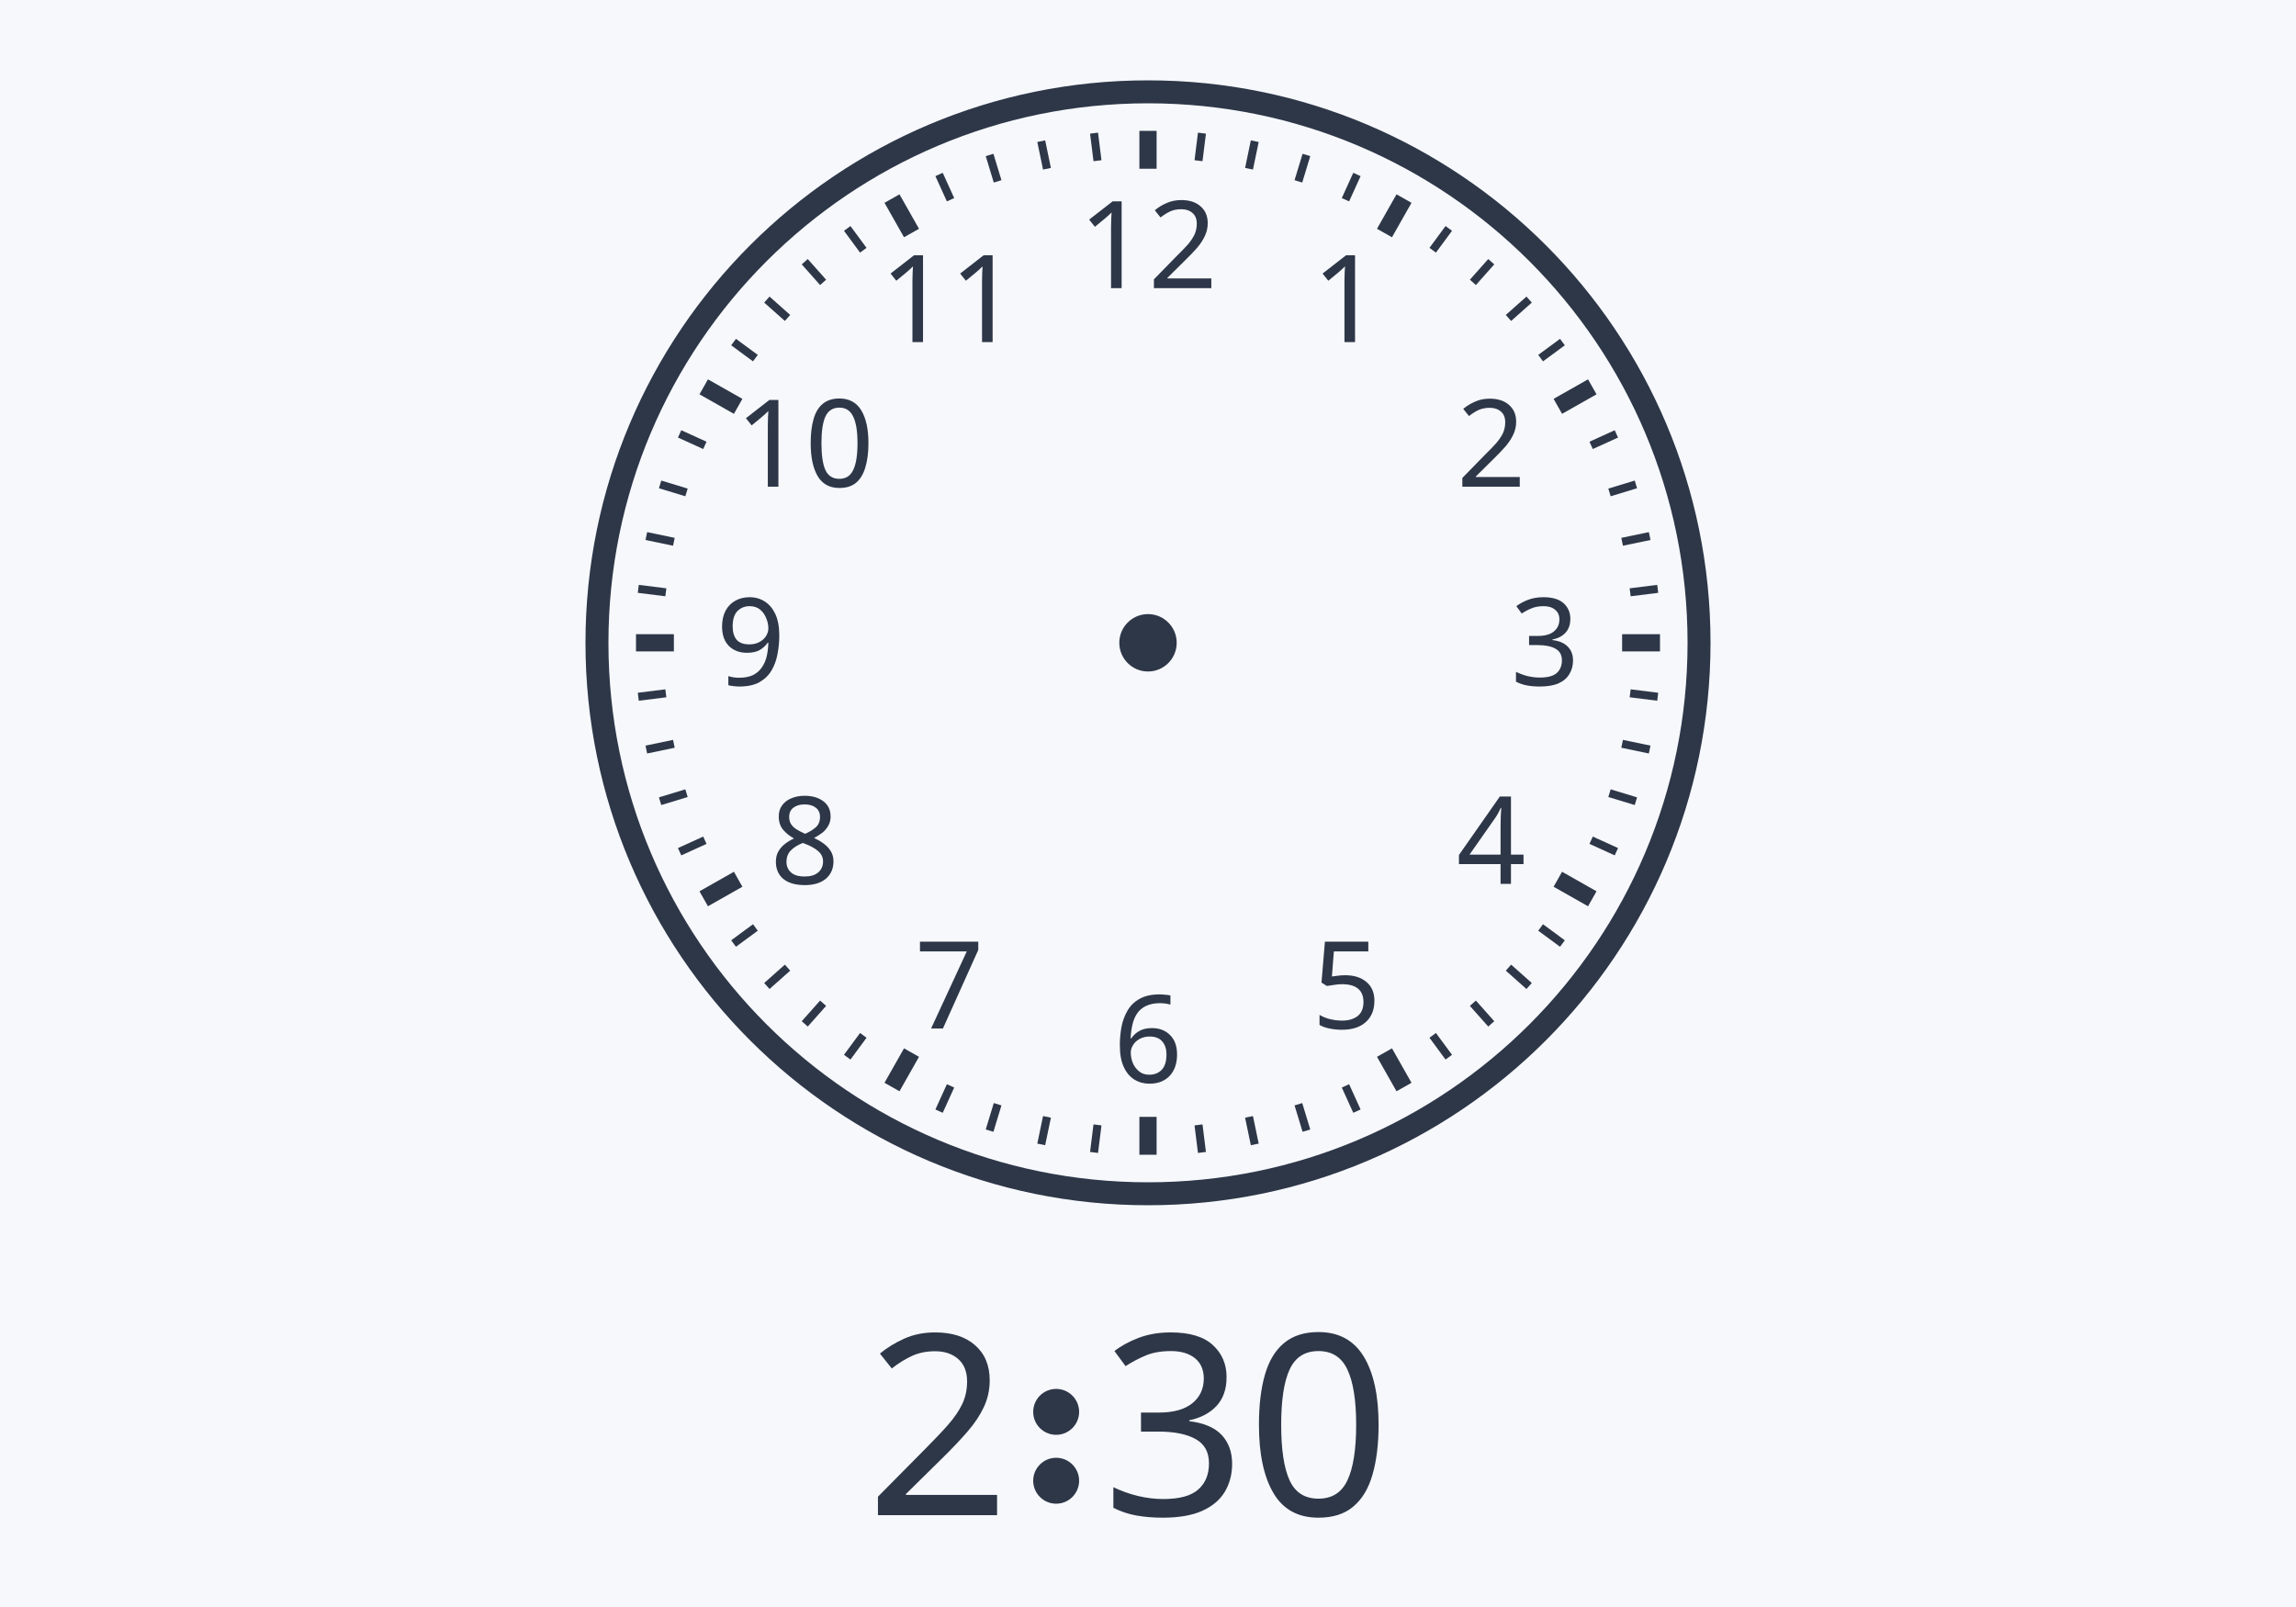
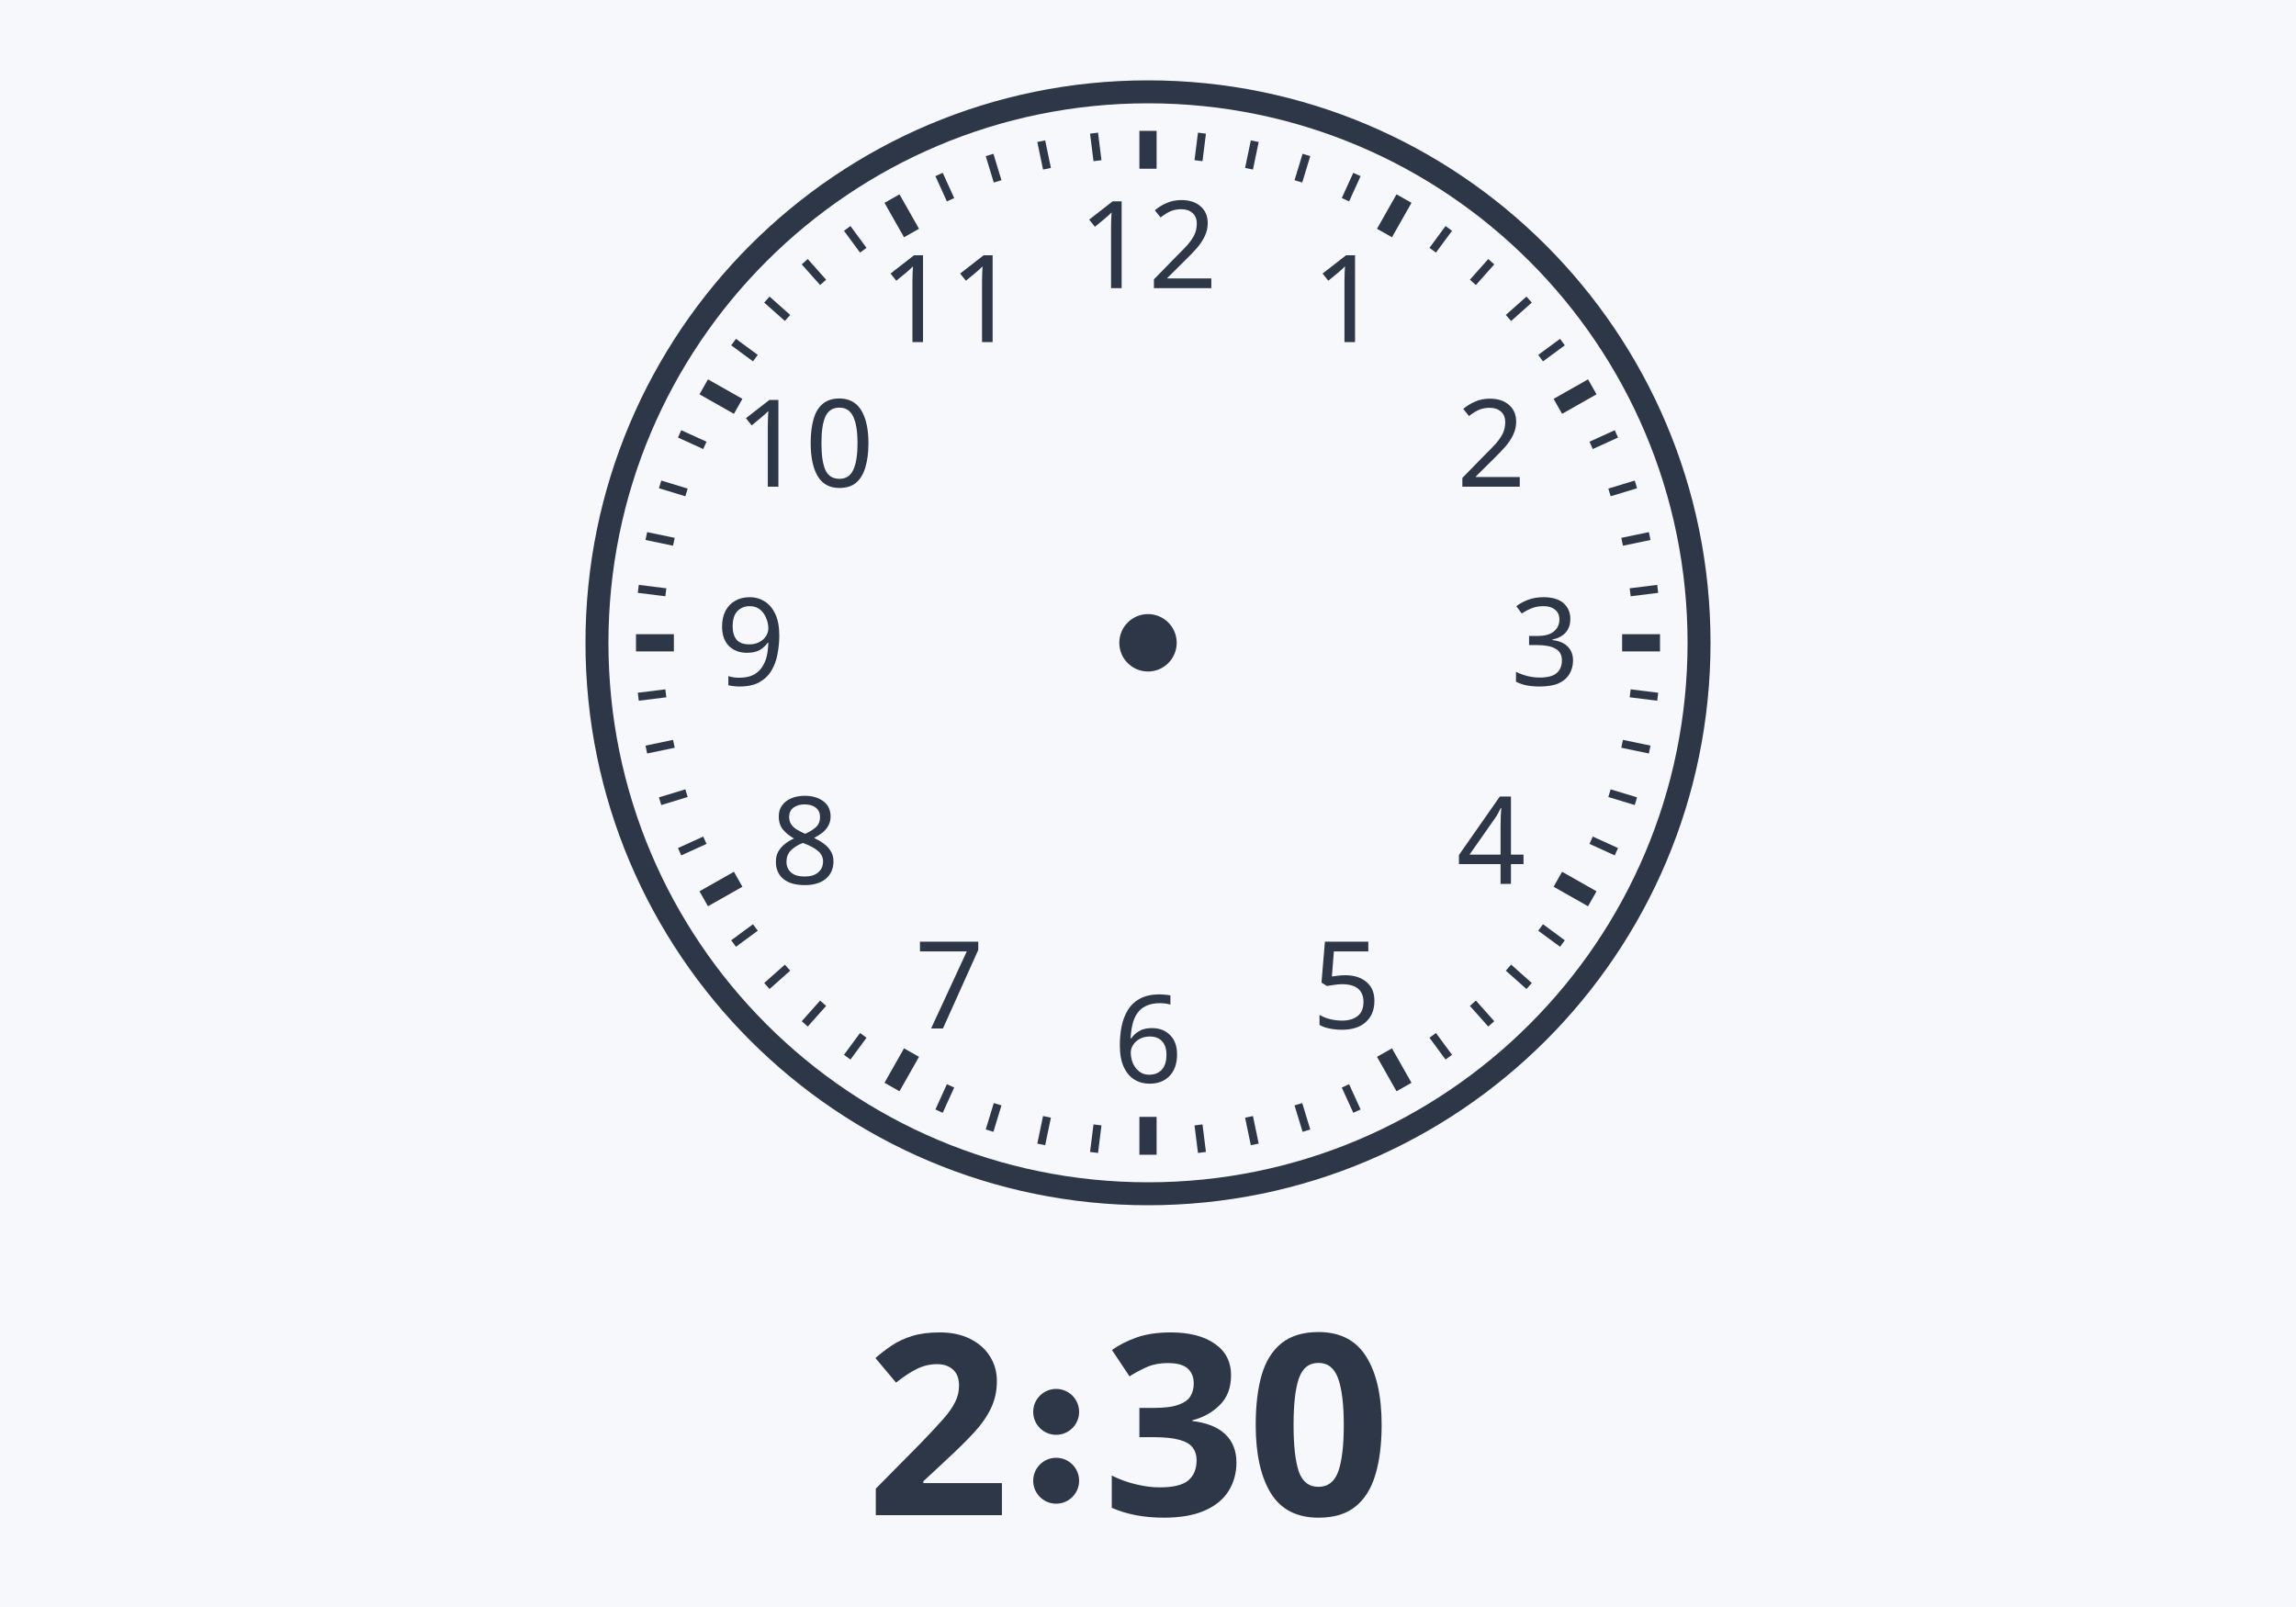
<svg xmlns="http://www.w3.org/2000/svg" viewBox="0 0 200 140">
  <rect width="200" height="140" fill="#f7f8fc" />
  <circle cx="100" cy="56" r="48" fill="none" stroke="#2d3748" stroke-width="2" />
  <line x1="120.6" y1="20.3" x2="122.3" y2="17.3" stroke="#2d3748" stroke-width="1.5" />
  <line x1="104.4" y1="14.0" x2="104.7" y2="11.6" stroke="#2d3748" stroke-width="0.7" />
  <line x1="108.8" y1="14.7" x2="109.3" y2="12.3" stroke="#2d3748" stroke-width="0.7" />
  <line x1="113.1" y1="15.8" x2="113.8" y2="13.5" stroke="#2d3748" stroke-width="0.7" />
  <line x1="117.2" y1="17.4" x2="118.2" y2="15.2" stroke="#2d3748" stroke-width="0.7" />
  <text x="117.3" y="29.8" text-anchor="middle" font-family="Google Sans Flex, sans-serif" font-size="10.6" font-weight="500" fill="#2d3748">1</text>
  <line x1="135.7" y1="35.4" x2="138.7" y2="33.7" stroke="#2d3748" stroke-width="1.5" />
  <line x1="124.8" y1="21.8" x2="126.2" y2="19.9" stroke="#2d3748" stroke-width="0.7" />
  <line x1="128.3" y1="24.6" x2="129.9" y2="22.8" stroke="#2d3748" stroke-width="0.7" />
  <line x1="131.4" y1="27.7" x2="133.2" y2="26.1" stroke="#2d3748" stroke-width="0.7" />
  <line x1="134.2" y1="31.2" x2="136.1" y2="29.8" stroke="#2d3748" stroke-width="0.7" />
  <text x="129.9" y="42.4" text-anchor="middle" font-family="Google Sans Flex, sans-serif" font-size="10.6" font-weight="500" fill="#2d3748">2</text>
  <line x1="141.3" y1="56.0" x2="144.6" y2="56.0" stroke="#2d3748" stroke-width="1.5" />
  <line x1="138.6" y1="38.8" x2="140.8" y2="37.8" stroke="#2d3748" stroke-width="0.7" />
  <line x1="140.2" y1="42.9" x2="142.5" y2="42.2" stroke="#2d3748" stroke-width="0.7" />
  <line x1="141.3" y1="47.2" x2="143.7" y2="46.7" stroke="#2d3748" stroke-width="0.7" />
  <line x1="142.0" y1="51.6" x2="144.4" y2="51.3" stroke="#2d3748" stroke-width="0.7" />
  <text x="134.6" y="59.7" text-anchor="middle" font-family="Google Sans Flex, sans-serif" font-size="10.6" font-weight="500" fill="#2d3748">3</text>
  <line x1="135.7" y1="76.6" x2="138.7" y2="78.3" stroke="#2d3748" stroke-width="1.5" />
  <line x1="142.0" y1="60.4" x2="144.4" y2="60.7" stroke="#2d3748" stroke-width="0.7" />
  <line x1="141.3" y1="64.8" x2="143.7" y2="65.3" stroke="#2d3748" stroke-width="0.7" />
  <line x1="140.2" y1="69.1" x2="142.5" y2="69.8" stroke="#2d3748" stroke-width="0.7" />
  <line x1="138.6" y1="73.2" x2="140.8" y2="74.2" stroke="#2d3748" stroke-width="0.7" />
  <text x="129.9" y="77.0" text-anchor="middle" font-family="Google Sans Flex, sans-serif" font-size="10.6" font-weight="500" fill="#2d3748">4</text>
  <line x1="120.6" y1="91.7" x2="122.3" y2="94.7" stroke="#2d3748" stroke-width="1.5" />
  <line x1="134.2" y1="80.8" x2="136.1" y2="82.2" stroke="#2d3748" stroke-width="0.7" />
  <line x1="131.4" y1="84.3" x2="133.2" y2="85.9" stroke="#2d3748" stroke-width="0.7" />
  <line x1="128.3" y1="87.4" x2="129.9" y2="89.2" stroke="#2d3748" stroke-width="0.7" />
  <line x1="124.8" y1="90.2" x2="126.2" y2="92.1" stroke="#2d3748" stroke-width="0.7" />
  <text x="117.3" y="89.6" text-anchor="middle" font-family="Google Sans Flex, sans-serif" font-size="10.6" font-weight="500" fill="#2d3748">5</text>
  <line x1="100.0" y1="97.3" x2="100.0" y2="100.6" stroke="#2d3748" stroke-width="1.5" />
  <line x1="117.2" y1="94.6" x2="118.2" y2="96.8" stroke="#2d3748" stroke-width="0.7" />
  <line x1="113.1" y1="96.2" x2="113.8" y2="98.5" stroke="#2d3748" stroke-width="0.7" />
  <line x1="108.8" y1="97.3" x2="109.3" y2="99.7" stroke="#2d3748" stroke-width="0.7" />
  <line x1="104.4" y1="98.0" x2="104.7" y2="100.4" stroke="#2d3748" stroke-width="0.7" />
  <text x="100.0" y="94.3" text-anchor="middle" font-family="Google Sans Flex, sans-serif" font-size="10.6" font-weight="500" fill="#2d3748">6</text>
  <line x1="79.4" y1="91.7" x2="77.7" y2="94.7" stroke="#2d3748" stroke-width="1.5" />
  <line x1="95.6" y1="98.0" x2="95.3" y2="100.4" stroke="#2d3748" stroke-width="0.7" />
  <line x1="91.2" y1="97.3" x2="90.7" y2="99.7" stroke="#2d3748" stroke-width="0.7" />
  <line x1="86.9" y1="96.2" x2="86.2" y2="98.5" stroke="#2d3748" stroke-width="0.7" />
  <line x1="82.8" y1="94.6" x2="81.8" y2="96.8" stroke="#2d3748" stroke-width="0.7" />
  <text x="82.7" y="89.6" text-anchor="middle" font-family="Google Sans Flex, sans-serif" font-size="10.6" font-weight="500" fill="#2d3748">7</text>
  <line x1="64.3" y1="76.6" x2="61.3" y2="78.3" stroke="#2d3748" stroke-width="1.5" />
  <line x1="75.2" y1="90.2" x2="73.8" y2="92.1" stroke="#2d3748" stroke-width="0.7" />
  <line x1="71.7" y1="87.4" x2="70.1" y2="89.2" stroke="#2d3748" stroke-width="0.7" />
  <line x1="68.6" y1="84.3" x2="66.8" y2="85.9" stroke="#2d3748" stroke-width="0.7" />
  <line x1="65.8" y1="80.8" x2="63.9" y2="82.2" stroke="#2d3748" stroke-width="0.7" />
  <text x="70.1" y="77.0" text-anchor="middle" font-family="Google Sans Flex, sans-serif" font-size="10.6" font-weight="500" fill="#2d3748">8</text>
  <line x1="58.7" y1="56.0" x2="55.4" y2="56.0" stroke="#2d3748" stroke-width="1.5" />
  <line x1="61.4" y1="73.2" x2="59.2" y2="74.2" stroke="#2d3748" stroke-width="0.7" />
  <line x1="59.8" y1="69.1" x2="57.5" y2="69.8" stroke="#2d3748" stroke-width="0.7" />
  <line x1="58.7" y1="64.8" x2="56.3" y2="65.3" stroke="#2d3748" stroke-width="0.7" />
  <line x1="58.0" y1="60.4" x2="55.6" y2="60.7" stroke="#2d3748" stroke-width="0.7" />
  <text x="65.4" y="59.7" text-anchor="middle" font-family="Google Sans Flex, sans-serif" font-size="10.6" font-weight="500" fill="#2d3748">9</text>
  <line x1="64.3" y1="35.4" x2="61.3" y2="33.7" stroke="#2d3748" stroke-width="1.5" />
  <line x1="58.0" y1="51.6" x2="55.6" y2="51.3" stroke="#2d3748" stroke-width="0.7" />
  <line x1="58.7" y1="47.2" x2="56.3" y2="46.7" stroke="#2d3748" stroke-width="0.7" />
  <line x1="59.8" y1="42.9" x2="57.5" y2="42.2" stroke="#2d3748" stroke-width="0.7" />
  <line x1="61.4" y1="38.8" x2="59.2" y2="37.8" stroke="#2d3748" stroke-width="0.7" />
  <text x="70.1" y="42.4" text-anchor="middle" font-family="Google Sans Flex, sans-serif" font-size="10.6" font-weight="500" fill="#2d3748">10</text>
  <line x1="79.4" y1="20.3" x2="77.7" y2="17.3" stroke="#2d3748" stroke-width="1.5" />
  <line x1="65.8" y1="31.2" x2="63.9" y2="29.8" stroke="#2d3748" stroke-width="0.7" />
  <line x1="68.6" y1="27.7" x2="66.8" y2="26.1" stroke="#2d3748" stroke-width="0.7" />
  <line x1="71.7" y1="24.6" x2="70.1" y2="22.8" stroke="#2d3748" stroke-width="0.7" />
  <line x1="75.2" y1="21.8" x2="73.8" y2="19.9" stroke="#2d3748" stroke-width="0.7" />
  <text x="82.7" y="29.8" text-anchor="middle" font-family="Google Sans Flex, sans-serif" font-size="10.6" font-weight="500" fill="#2d3748">11</text>
  <line x1="100.0" y1="14.7" x2="100.0" y2="11.4" stroke="#2d3748" stroke-width="1.5" />
  <line x1="82.8" y1="17.4" x2="81.8" y2="15.2" stroke="#2d3748" stroke-width="0.7" />
  <line x1="86.9" y1="15.8" x2="86.2" y2="13.5" stroke="#2d3748" stroke-width="0.7" />
  <line x1="91.2" y1="14.7" x2="90.7" y2="12.3" stroke="#2d3748" stroke-width="0.7" />
  <line x1="95.6" y1="14.0" x2="95.3" y2="11.6" stroke="#2d3748" stroke-width="0.7" />
  <text x="100.0" y="25.1" text-anchor="middle" font-family="Google Sans Flex, sans-serif" font-size="10.6" font-weight="500" fill="#2d3748">12</text>
  <circle cx="100" cy="56" r="2.5" fill="#2d3748" />
-   <text x="88" y="132" text-anchor="end" font-size="22" font-weight="500" fill="#2d3748" font-family="Google Sans Flex, sans-serif">2</text>
+   <text x="88" y="132" text-anchor="end" font-size="22" font-weight="700" fill="#2d3748" font-family="'Google Sans Flex', sans-serif">2</text>
  <circle cx="92" cy="123" r="2" fill="#2d3748" />
  <circle cx="92" cy="129" r="2" fill="#2d3748" />
-   <text x="96" y="132" text-anchor="start" font-size="22" font-weight="500" fill="#2d3748" font-family="Google Sans Flex, sans-serif">30</text>
+   <text x="96" y="132" text-anchor="start" font-size="22" font-weight="700" fill="#2d3748" font-family="'Google Sans Flex', sans-serif">30</text>
</svg>
